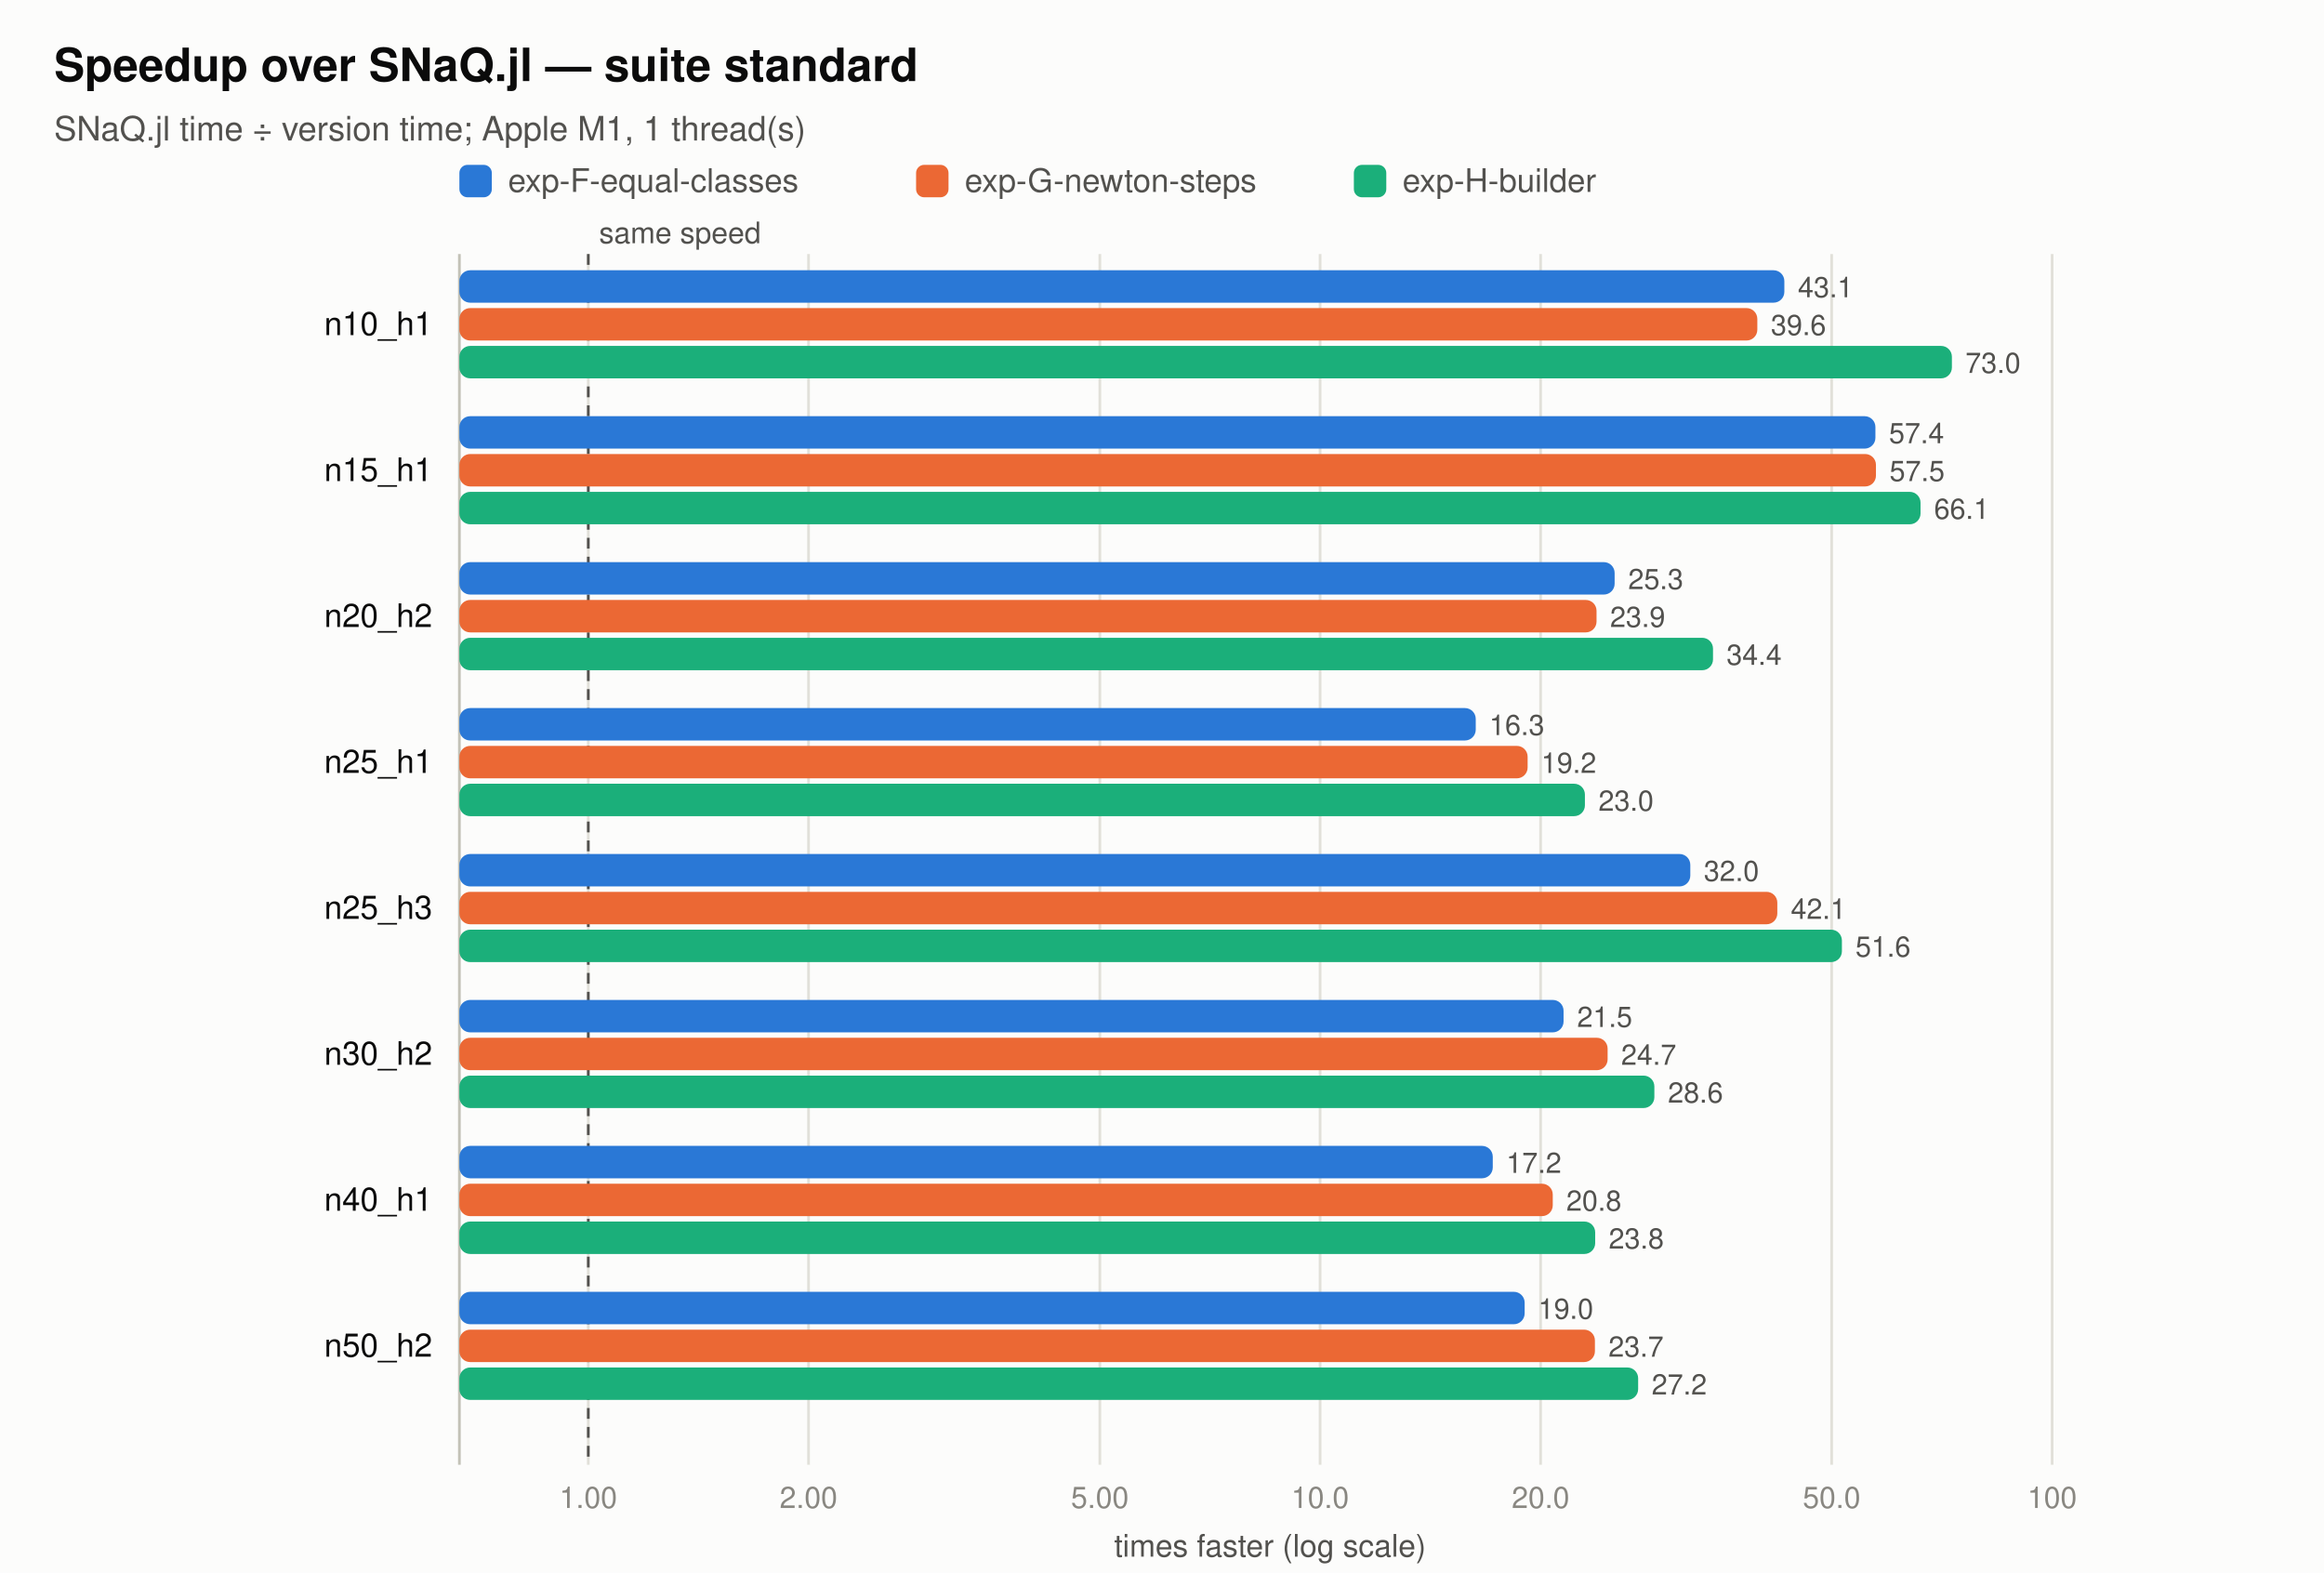
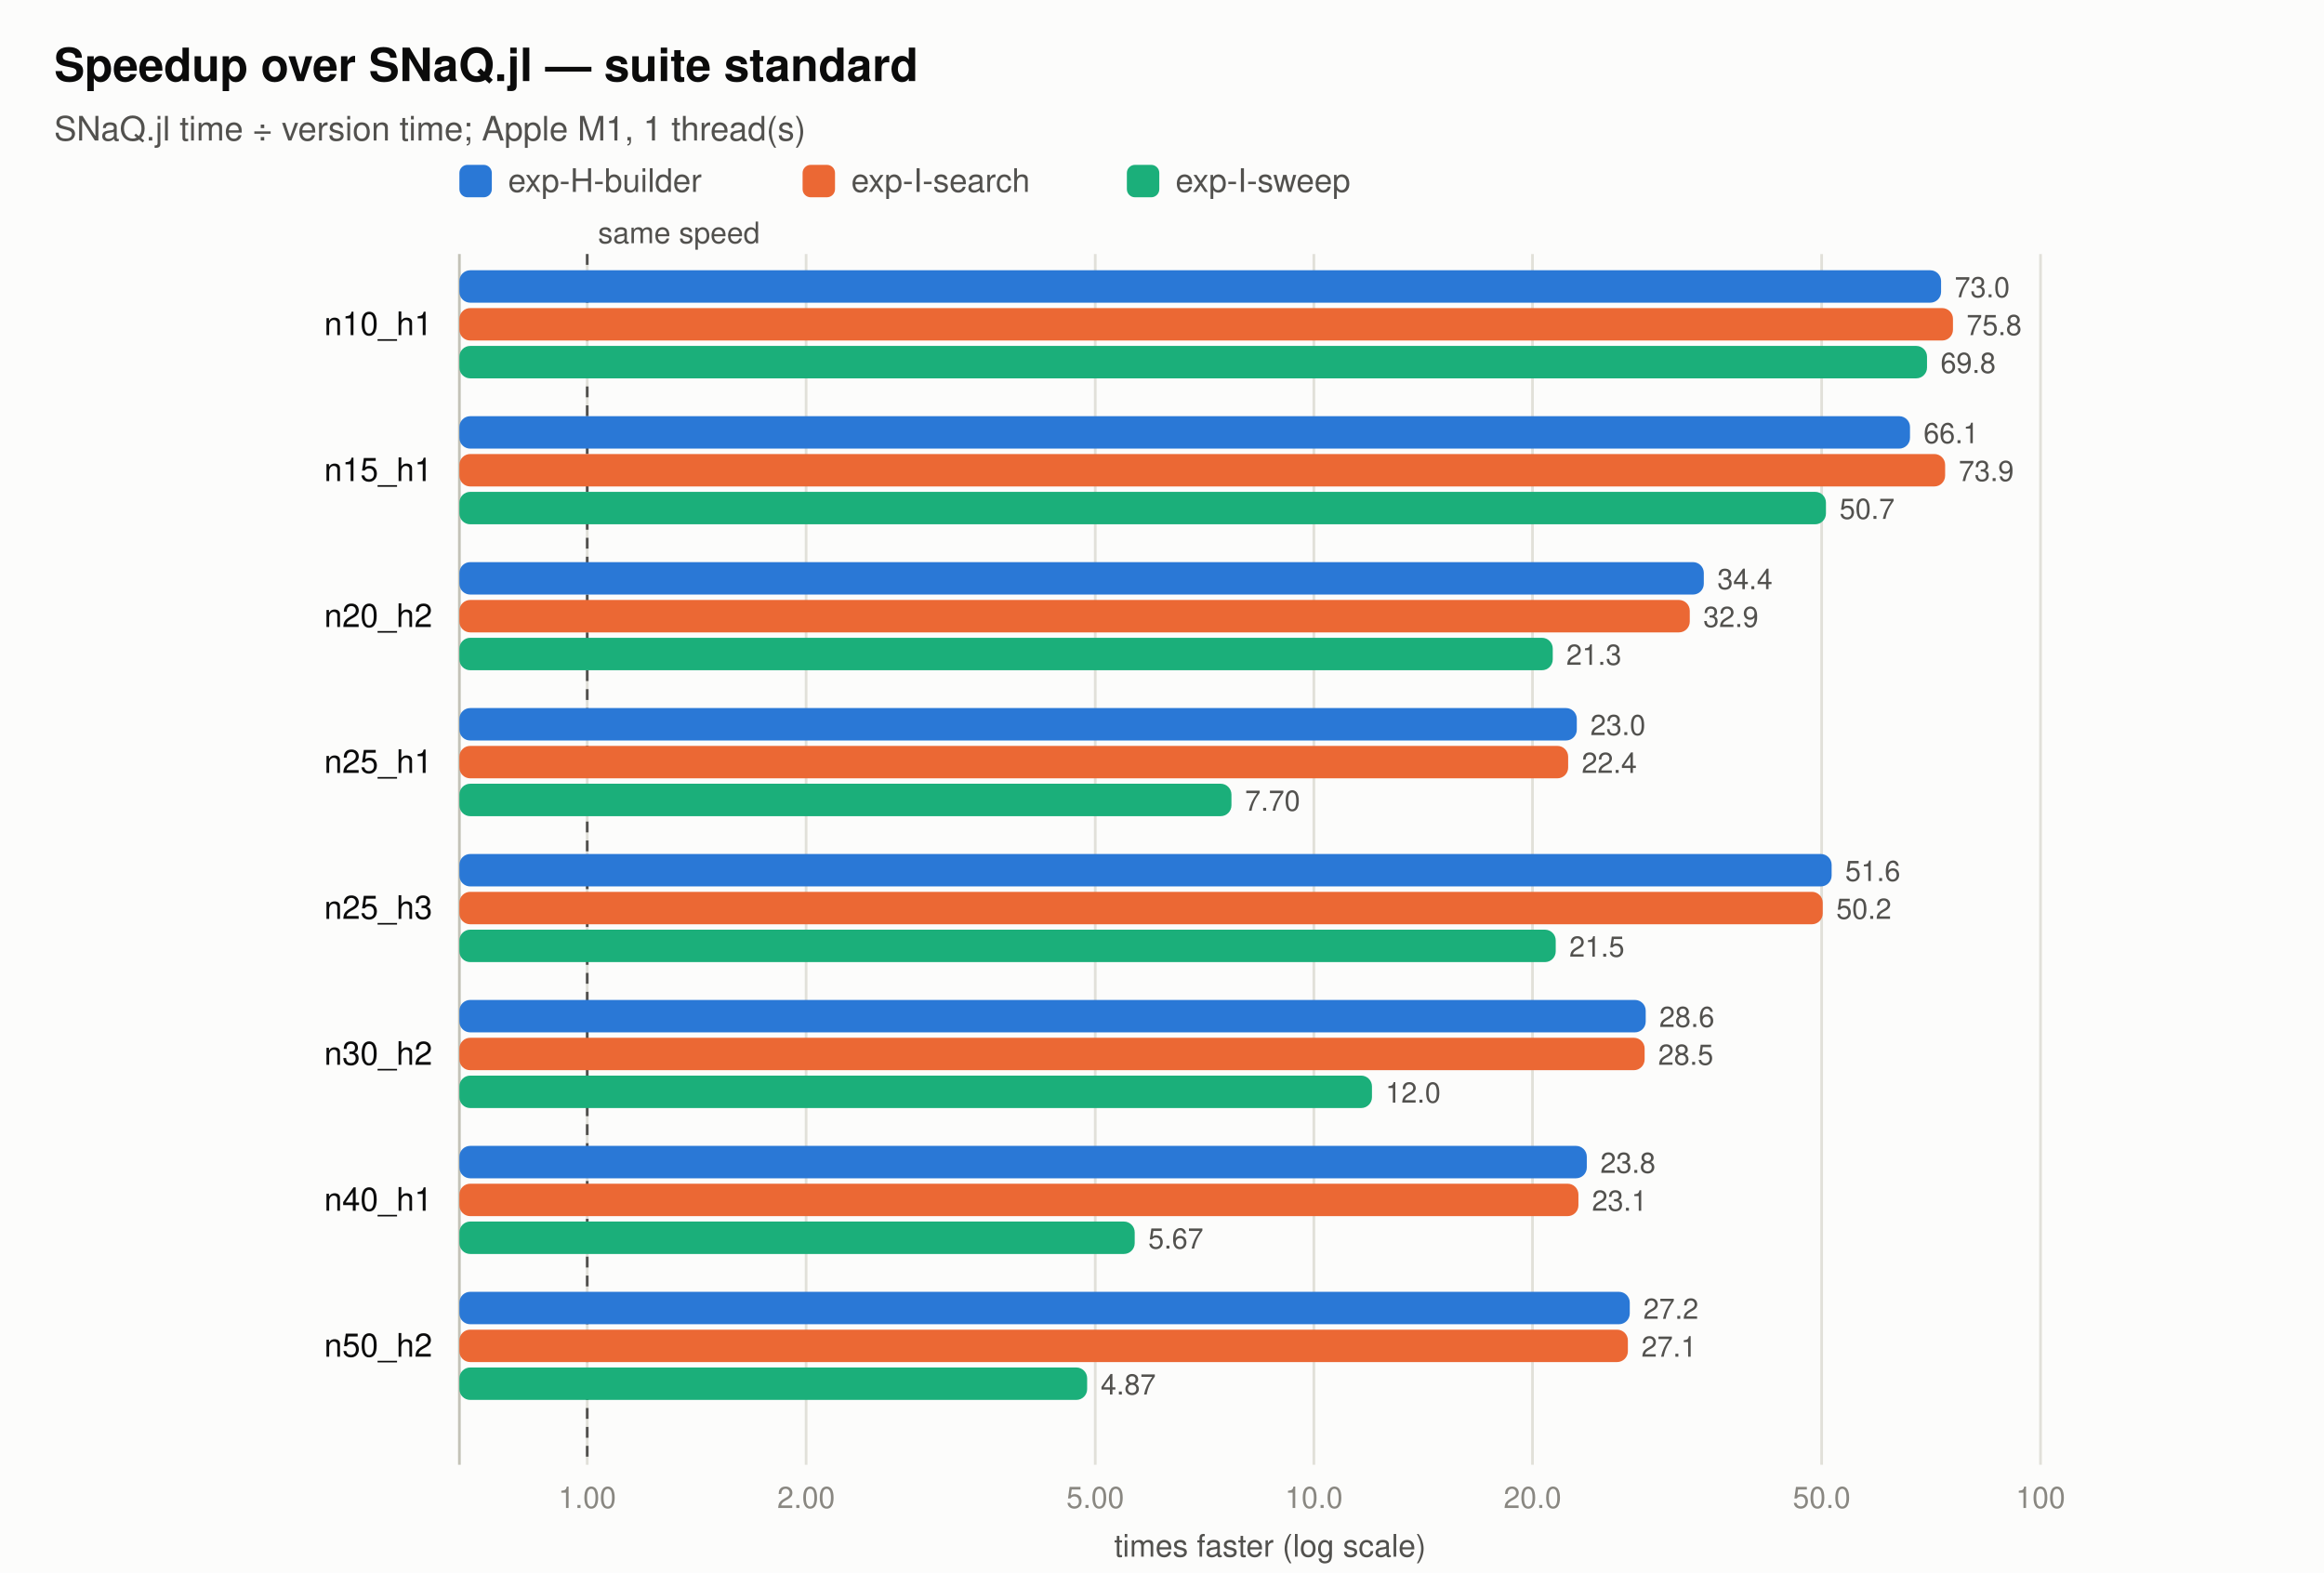
<svg xmlns="http://www.w3.org/2000/svg" width="860" height="582" viewBox="0 0 860 582" font-family="-apple-system, BlinkMacSystemFont, 'Segoe UI', Helvetica, Arial, sans-serif">
  <rect width="860" height="582" fill="#fcfcfb" />
  <text x="20" y="30" font-size="17" font-weight="600" fill="#0b0b0b">Speedup over SNaQ.jl — suite standard</text>
  <text x="20" y="52" font-size="12.5" fill="#52514e">SNaQ.jl time ÷ version time; Apple M1, 1 thread(s)</text>
  <rect x="170" y="61" width="12" height="12" rx="3" fill="#2a78d6" />
-   <text x="188" y="71" font-size="12" fill="#52514e">exp-F-equal-classes</text>
-   <rect x="339" y="61" width="12" height="12" rx="3" fill="#eb6834" />
-   <text x="357" y="71" font-size="12" fill="#52514e">exp-G-newton-steps</text>
-   <rect x="501" y="61" width="12" height="12" rx="3" fill="#1baf7a" />
-   <text x="519" y="71" font-size="12" fill="#52514e">exp-H-builder</text>
-   <line x1="217.7" y1="94" x2="217.7" y2="542" stroke="#e1e0d9" stroke-width="1" />
-   <text x="217.7" y="558" font-size="11" fill="#898781" text-anchor="middle">1.00</text>
-   <line x1="299.2" y1="94" x2="299.2" y2="542" stroke="#e1e0d9" stroke-width="1" />
-   <text x="299.2" y="558" font-size="11" fill="#898781" text-anchor="middle">2.00</text>
-   <line x1="407.0" y1="94" x2="407.0" y2="542" stroke="#e1e0d9" stroke-width="1" />
-   <text x="407.0" y="558" font-size="11" fill="#898781" text-anchor="middle">5.00</text>
-   <line x1="488.5" y1="94" x2="488.5" y2="542" stroke="#e1e0d9" stroke-width="1" />
-   <text x="488.5" y="558" font-size="11" fill="#898781" text-anchor="middle">10.0</text>
-   <line x1="570.1" y1="94" x2="570.1" y2="542" stroke="#e1e0d9" stroke-width="1" />
-   <text x="570.1" y="558" font-size="11" fill="#898781" text-anchor="middle">20.0</text>
-   <line x1="677.8" y1="94" x2="677.8" y2="542" stroke="#e1e0d9" stroke-width="1" />
-   <text x="677.8" y="558" font-size="11" fill="#898781" text-anchor="middle">50.0</text>
-   <line x1="759.4" y1="94" x2="759.4" y2="542" stroke="#e1e0d9" stroke-width="1" />
-   <text x="759.4" y="558" font-size="11" fill="#898781" text-anchor="middle">100</text>
+   <text x="188" y="71" font-size="12" fill="#52514e">exp-H-builder</text>
+   <rect x="297" y="61" width="12" height="12" rx="3" fill="#eb6834" />
+   <text x="315" y="71" font-size="12" fill="#52514e">exp-I-search</text>
+   <rect x="417" y="61" width="12" height="12" rx="3" fill="#1baf7a" />
+   <text x="435" y="71" font-size="12" fill="#52514e">exp-I-sweep</text>
+   <line x1="217.3" y1="94" x2="217.3" y2="542" stroke="#e1e0d9" stroke-width="1" />
+   <text x="217.3" y="558" font-size="11" fill="#898781" text-anchor="middle">1.00</text>
+   <line x1="298.3" y1="94" x2="298.3" y2="542" stroke="#e1e0d9" stroke-width="1" />
+   <text x="298.3" y="558" font-size="11" fill="#898781" text-anchor="middle">2.00</text>
+   <line x1="405.3" y1="94" x2="405.3" y2="542" stroke="#e1e0d9" stroke-width="1" />
+   <text x="405.3" y="558" font-size="11" fill="#898781" text-anchor="middle">5.00</text>
+   <line x1="486.2" y1="94" x2="486.2" y2="542" stroke="#e1e0d9" stroke-width="1" />
+   <text x="486.2" y="558" font-size="11" fill="#898781" text-anchor="middle">10.0</text>
+   <line x1="567.1" y1="94" x2="567.1" y2="542" stroke="#e1e0d9" stroke-width="1" />
+   <text x="567.1" y="558" font-size="11" fill="#898781" text-anchor="middle">20.0</text>
+   <line x1="674.1" y1="94" x2="674.1" y2="542" stroke="#e1e0d9" stroke-width="1" />
+   <text x="674.1" y="558" font-size="11" fill="#898781" text-anchor="middle">50.0</text>
+   <line x1="755.1" y1="94" x2="755.1" y2="542" stroke="#e1e0d9" stroke-width="1" />
+   <text x="755.1" y="558" font-size="11" fill="#898781" text-anchor="middle">100</text>
  <text x="470.0" y="576" font-size="11.5" fill="#52514e" text-anchor="middle">times faster (log scale)</text>
  <line x1="170.0" y1="94" x2="170.0" y2="542" stroke="#c3c2b7" stroke-width="1" />
-   <line x1="217.7" y1="94" x2="217.7" y2="542" stroke="#52514e" stroke-width="1" stroke-dasharray="4 3" />
-   <text x="221.7" y="90" font-size="11" fill="#52514e">same speed</text>
+   <line x1="217.3" y1="94" x2="217.3" y2="542" stroke="#52514e" stroke-width="1" stroke-dasharray="4 3" />
+   <text x="221.3" y="90" font-size="11" fill="#52514e">same speed</text>
  <text x="160" y="124.0" font-size="12" fill="#0b0b0b" text-anchor="end">n10_h1</text>
  <g>
-     <rect x="170.0" y="100" width="490.3" height="12" rx="4.0" fill="#2a78d6" />
+     <rect x="170.0" y="100" width="548.3" height="12" rx="4.0" fill="#2a78d6" />
  </g>
-   <text x="665.3" y="110" font-size="10.5" fill="#52514e" text-anchor="start">43.1</text>
+   <text x="723.3" y="110" font-size="10.5" fill="#52514e" text-anchor="start">73.0</text>
  <g>
-     <rect x="170.0" y="114" width="480.3" height="12" rx="4.0" fill="#eb6834" />
+     <rect x="170.0" y="114" width="552.7" height="12" rx="4.0" fill="#eb6834" />
  </g>
-   <text x="655.3" y="124" font-size="10.5" fill="#52514e" text-anchor="start">39.6</text>
+   <text x="727.7" y="124" font-size="10.5" fill="#52514e" text-anchor="start">75.8</text>
  <g>
-     <rect x="170.0" y="128" width="552.3" height="12" rx="4.0" fill="#1baf7a" />
+     <rect x="170.0" y="128" width="543.1" height="12" rx="4.0" fill="#1baf7a" />
  </g>
-   <text x="727.3" y="138" font-size="10.5" fill="#52514e" text-anchor="start">73.0</text>
+   <text x="718.1" y="138" font-size="10.5" fill="#52514e" text-anchor="start">69.8</text>
  <text x="160" y="178.0" font-size="12" fill="#0b0b0b" text-anchor="end">n15_h1</text>
  <g>
-     <rect x="170.0" y="154" width="524.0" height="12" rx="4.0" fill="#2a78d6" />
+     <rect x="170.0" y="154" width="536.8" height="12" rx="4.0" fill="#2a78d6" />
  </g>
-   <text x="699.0" y="164" font-size="10.5" fill="#52514e" text-anchor="start">57.4</text>
+   <text x="711.8" y="164" font-size="10.5" fill="#52514e" text-anchor="start">66.1</text>
  <g>
-     <rect x="170.0" y="168" width="524.2" height="12" rx="4.0" fill="#eb6834" />
+     <rect x="170.0" y="168" width="549.8" height="12" rx="4.0" fill="#eb6834" />
  </g>
-   <text x="699.2" y="178" font-size="10.5" fill="#52514e" text-anchor="start">57.5</text>
+   <text x="724.8" y="178" font-size="10.5" fill="#52514e" text-anchor="start">73.9</text>
  <g>
-     <rect x="170.0" y="182" width="540.7" height="12" rx="4.0" fill="#1baf7a" />
+     <rect x="170.0" y="182" width="505.7" height="12" rx="4.0" fill="#1baf7a" />
  </g>
-   <text x="715.7" y="192" font-size="10.5" fill="#52514e" text-anchor="start">66.1</text>
+   <text x="680.7" y="192" font-size="10.5" fill="#52514e" text-anchor="start">50.7</text>
  <text x="160" y="232.0" font-size="12" fill="#0b0b0b" text-anchor="end">n20_h2</text>
  <g>
-     <rect x="170.0" y="208" width="427.5" height="12" rx="4.0" fill="#2a78d6" />
+     <rect x="170.0" y="208" width="460.5" height="12" rx="4.0" fill="#2a78d6" />
  </g>
-   <text x="602.5" y="218" font-size="10.5" fill="#52514e" text-anchor="start">25.3</text>
+   <text x="635.5" y="218" font-size="10.5" fill="#52514e" text-anchor="start">34.4</text>
  <g>
-     <rect x="170.0" y="222" width="420.8" height="12" rx="4.0" fill="#eb6834" />
+     <rect x="170.0" y="222" width="455.3" height="12" rx="4.0" fill="#eb6834" />
  </g>
-   <text x="595.8" y="232" font-size="10.5" fill="#52514e" text-anchor="start">23.9</text>
+   <text x="630.3" y="232" font-size="10.5" fill="#52514e" text-anchor="start">32.9</text>
  <g>
-     <rect x="170.0" y="236" width="463.9" height="12" rx="4.0" fill="#1baf7a" />
+     <rect x="170.0" y="236" width="404.6" height="12" rx="4.0" fill="#1baf7a" />
  </g>
-   <text x="638.9" y="246" font-size="10.5" fill="#52514e" text-anchor="start">34.4</text>
+   <text x="579.6" y="246" font-size="10.5" fill="#52514e" text-anchor="start">21.3</text>
  <text x="160" y="286.0" font-size="12" fill="#0b0b0b" text-anchor="end">n25_h1</text>
  <g>
-     <rect x="170.0" y="262" width="376.1" height="12" rx="4.0" fill="#2a78d6" />
+     <rect x="170.0" y="262" width="413.5" height="12" rx="4.0" fill="#2a78d6" />
  </g>
-   <text x="551.1" y="272" font-size="10.5" fill="#52514e" text-anchor="start">16.3</text>
+   <text x="588.5" y="272" font-size="10.5" fill="#52514e" text-anchor="start">23.0</text>
  <g>
-     <rect x="170.0" y="276" width="395.3" height="12" rx="4.0" fill="#eb6834" />
+     <rect x="170.0" y="276" width="410.3" height="12" rx="4.0" fill="#eb6834" />
  </g>
-   <text x="570.3" y="286" font-size="10.5" fill="#52514e" text-anchor="start">19.2</text>
+   <text x="585.3" y="286" font-size="10.5" fill="#52514e" text-anchor="start">22.4</text>
  <g>
-     <rect x="170.0" y="290" width="416.5" height="12" rx="4.0" fill="#1baf7a" />
+     <rect x="170.0" y="290" width="285.7" height="12" rx="4.0" fill="#1baf7a" />
  </g>
-   <text x="591.5" y="300" font-size="10.5" fill="#52514e" text-anchor="start">23.0</text>
+   <text x="460.7" y="300" font-size="10.5" fill="#52514e" text-anchor="start">7.70</text>
  <text x="160" y="340.0" font-size="12" fill="#0b0b0b" text-anchor="end">n25_h3</text>
  <g>
-     <rect x="170.0" y="316" width="455.5" height="12" rx="4.0" fill="#2a78d6" />
+     <rect x="170.0" y="316" width="507.8" height="12" rx="4.0" fill="#2a78d6" />
  </g>
-   <text x="630.5" y="326" font-size="10.5" fill="#52514e" text-anchor="start">32.0</text>
+   <text x="682.8" y="326" font-size="10.5" fill="#52514e" text-anchor="start">51.6</text>
  <g>
-     <rect x="170.0" y="330" width="487.7" height="12" rx="4.0" fill="#eb6834" />
+     <rect x="170.0" y="330" width="504.5" height="12" rx="4.0" fill="#eb6834" />
  </g>
-   <text x="662.7" y="340" font-size="10.5" fill="#52514e" text-anchor="start">42.1</text>
+   <text x="679.5" y="340" font-size="10.5" fill="#52514e" text-anchor="start">50.2</text>
  <g>
-     <rect x="170.0" y="344" width="511.6" height="12" rx="4.0" fill="#1baf7a" />
+     <rect x="170.0" y="344" width="405.7" height="12" rx="4.0" fill="#1baf7a" />
  </g>
-   <text x="686.6" y="354" font-size="10.5" fill="#52514e" text-anchor="start">51.6</text>
+   <text x="580.7" y="354" font-size="10.5" fill="#52514e" text-anchor="start">21.5</text>
  <text x="160" y="394.0" font-size="12" fill="#0b0b0b" text-anchor="end">n30_h2</text>
  <g>
-     <rect x="170.0" y="370" width="408.6" height="12" rx="4.0" fill="#2a78d6" />
+     <rect x="170.0" y="370" width="439.0" height="12" rx="4.0" fill="#2a78d6" />
  </g>
-   <text x="583.6" y="380" font-size="10.5" fill="#52514e" text-anchor="start">21.5</text>
+   <text x="614.0" y="380" font-size="10.5" fill="#52514e" text-anchor="start">28.6</text>
  <g>
-     <rect x="170.0" y="384" width="424.9" height="12" rx="4.0" fill="#eb6834" />
+     <rect x="170.0" y="384" width="438.6" height="12" rx="4.0" fill="#eb6834" />
  </g>
-   <text x="599.9" y="394" font-size="10.5" fill="#52514e" text-anchor="start">24.7</text>
+   <text x="613.6" y="394" font-size="10.5" fill="#52514e" text-anchor="start">28.5</text>
  <g>
-     <rect x="170.0" y="398" width="442.2" height="12" rx="4.0" fill="#1baf7a" />
+     <rect x="170.0" y="398" width="337.7" height="12" rx="4.0" fill="#1baf7a" />
  </g>
-   <text x="617.2" y="408" font-size="10.5" fill="#52514e" text-anchor="start">28.6</text>
+   <text x="512.7" y="408" font-size="10.5" fill="#52514e" text-anchor="start">12.0</text>
  <text x="160" y="448.0" font-size="12" fill="#0b0b0b" text-anchor="end">n40_h1</text>
  <g>
-     <rect x="170.0" y="424" width="382.4" height="12" rx="4.0" fill="#2a78d6" />
+     <rect x="170.0" y="424" width="417.2" height="12" rx="4.0" fill="#2a78d6" />
  </g>
-   <text x="557.4" y="434" font-size="10.5" fill="#52514e" text-anchor="start">17.2</text>
+   <text x="592.2" y="434" font-size="10.5" fill="#52514e" text-anchor="start">23.8</text>
  <g>
-     <rect x="170.0" y="438" width="404.6" height="12" rx="4.0" fill="#eb6834" />
+     <rect x="170.0" y="438" width="414.1" height="12" rx="4.0" fill="#eb6834" />
  </g>
-   <text x="579.6" y="448" font-size="10.5" fill="#52514e" text-anchor="start">20.8</text>
+   <text x="589.1" y="448" font-size="10.5" fill="#52514e" text-anchor="start">23.1</text>
  <g>
-     <rect x="170.0" y="452" width="420.3" height="12" rx="4.0" fill="#1baf7a" />
+     <rect x="170.0" y="452" width="249.9" height="12" rx="4.0" fill="#1baf7a" />
  </g>
-   <text x="595.3" y="462" font-size="10.5" fill="#52514e" text-anchor="start">23.8</text>
+   <text x="424.9" y="462" font-size="10.5" fill="#52514e" text-anchor="start">5.67</text>
  <text x="160" y="502.0" font-size="12" fill="#0b0b0b" text-anchor="end">n50_h2</text>
  <g>
-     <rect x="170.0" y="478" width="394.2" height="12" rx="4.0" fill="#2a78d6" />
+     <rect x="170.0" y="478" width="433.1" height="12" rx="4.0" fill="#2a78d6" />
  </g>
-   <text x="569.2" y="488" font-size="10.5" fill="#52514e" text-anchor="start">19.0</text>
+   <text x="608.1" y="488" font-size="10.5" fill="#52514e" text-anchor="start">27.2</text>
  <g>
-     <rect x="170.0" y="492" width="420.2" height="12" rx="4.0" fill="#eb6834" />
+     <rect x="170.0" y="492" width="432.4" height="12" rx="4.0" fill="#eb6834" />
  </g>
-   <text x="595.2" y="502" font-size="10.5" fill="#52514e" text-anchor="start">23.7</text>
+   <text x="607.4" y="502" font-size="10.5" fill="#52514e" text-anchor="start">27.1</text>
  <g>
-     <rect x="170.0" y="506" width="436.2" height="12" rx="4.0" fill="#1baf7a" />
+     <rect x="170.0" y="506" width="232.3" height="12" rx="4.0" fill="#1baf7a" />
  </g>
-   <text x="611.2" y="516" font-size="10.5" fill="#52514e" text-anchor="start">27.2</text>
+   <text x="407.3" y="516" font-size="10.5" fill="#52514e" text-anchor="start">4.87</text>
</svg>
